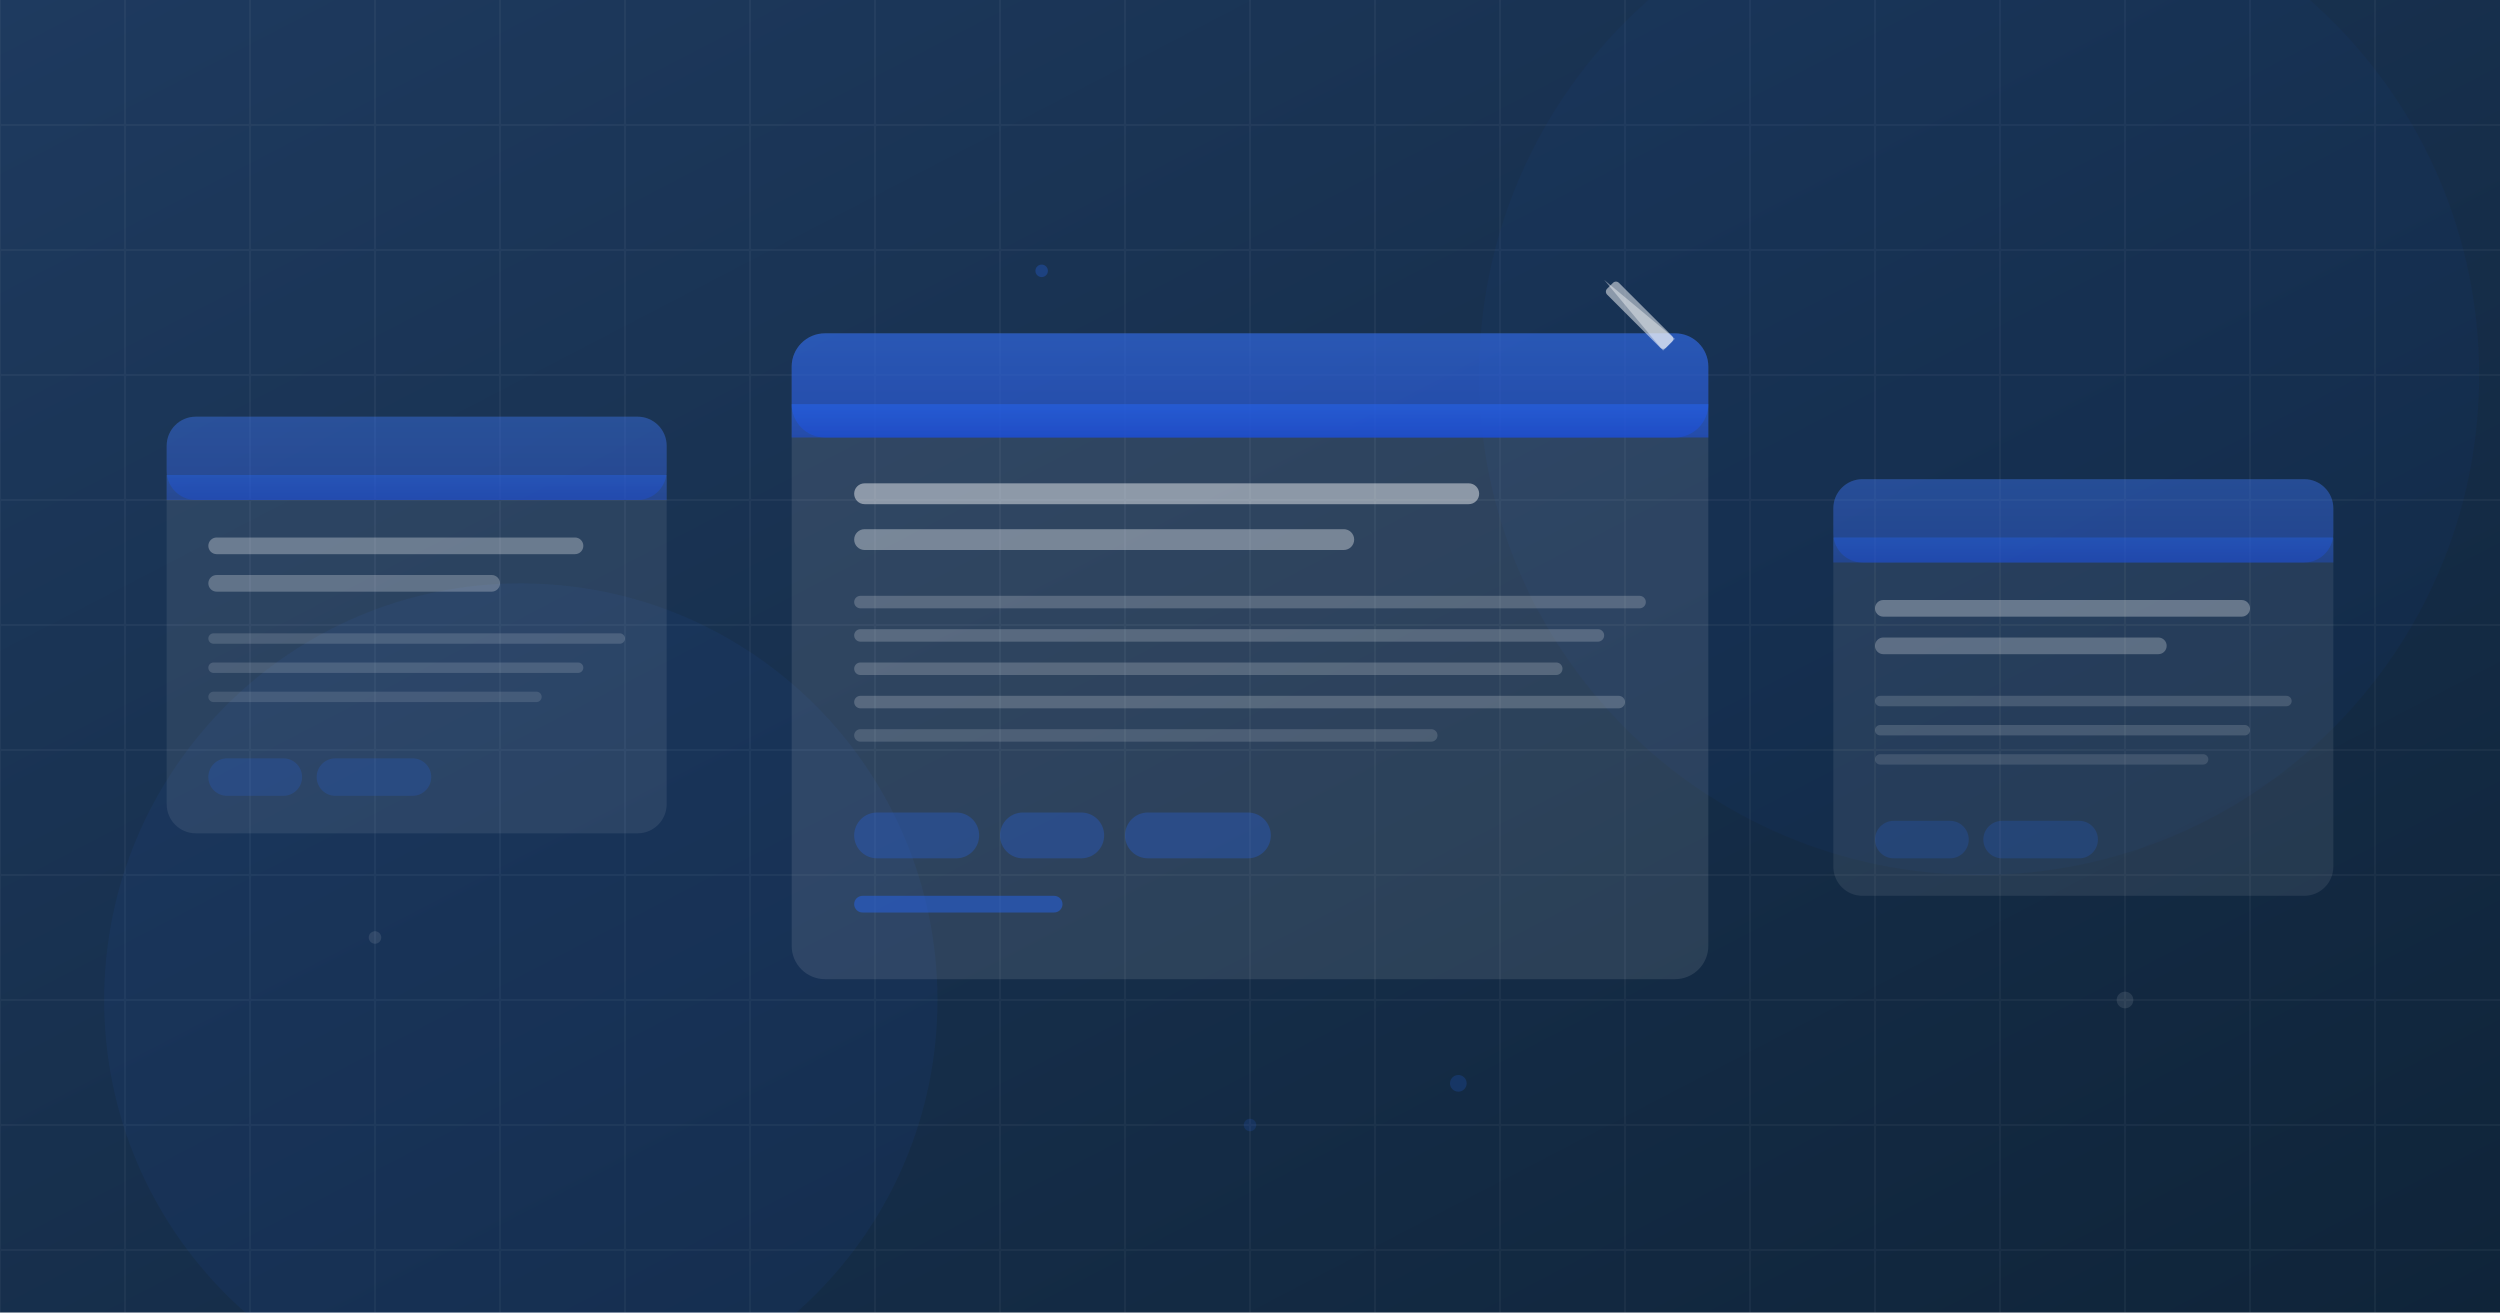
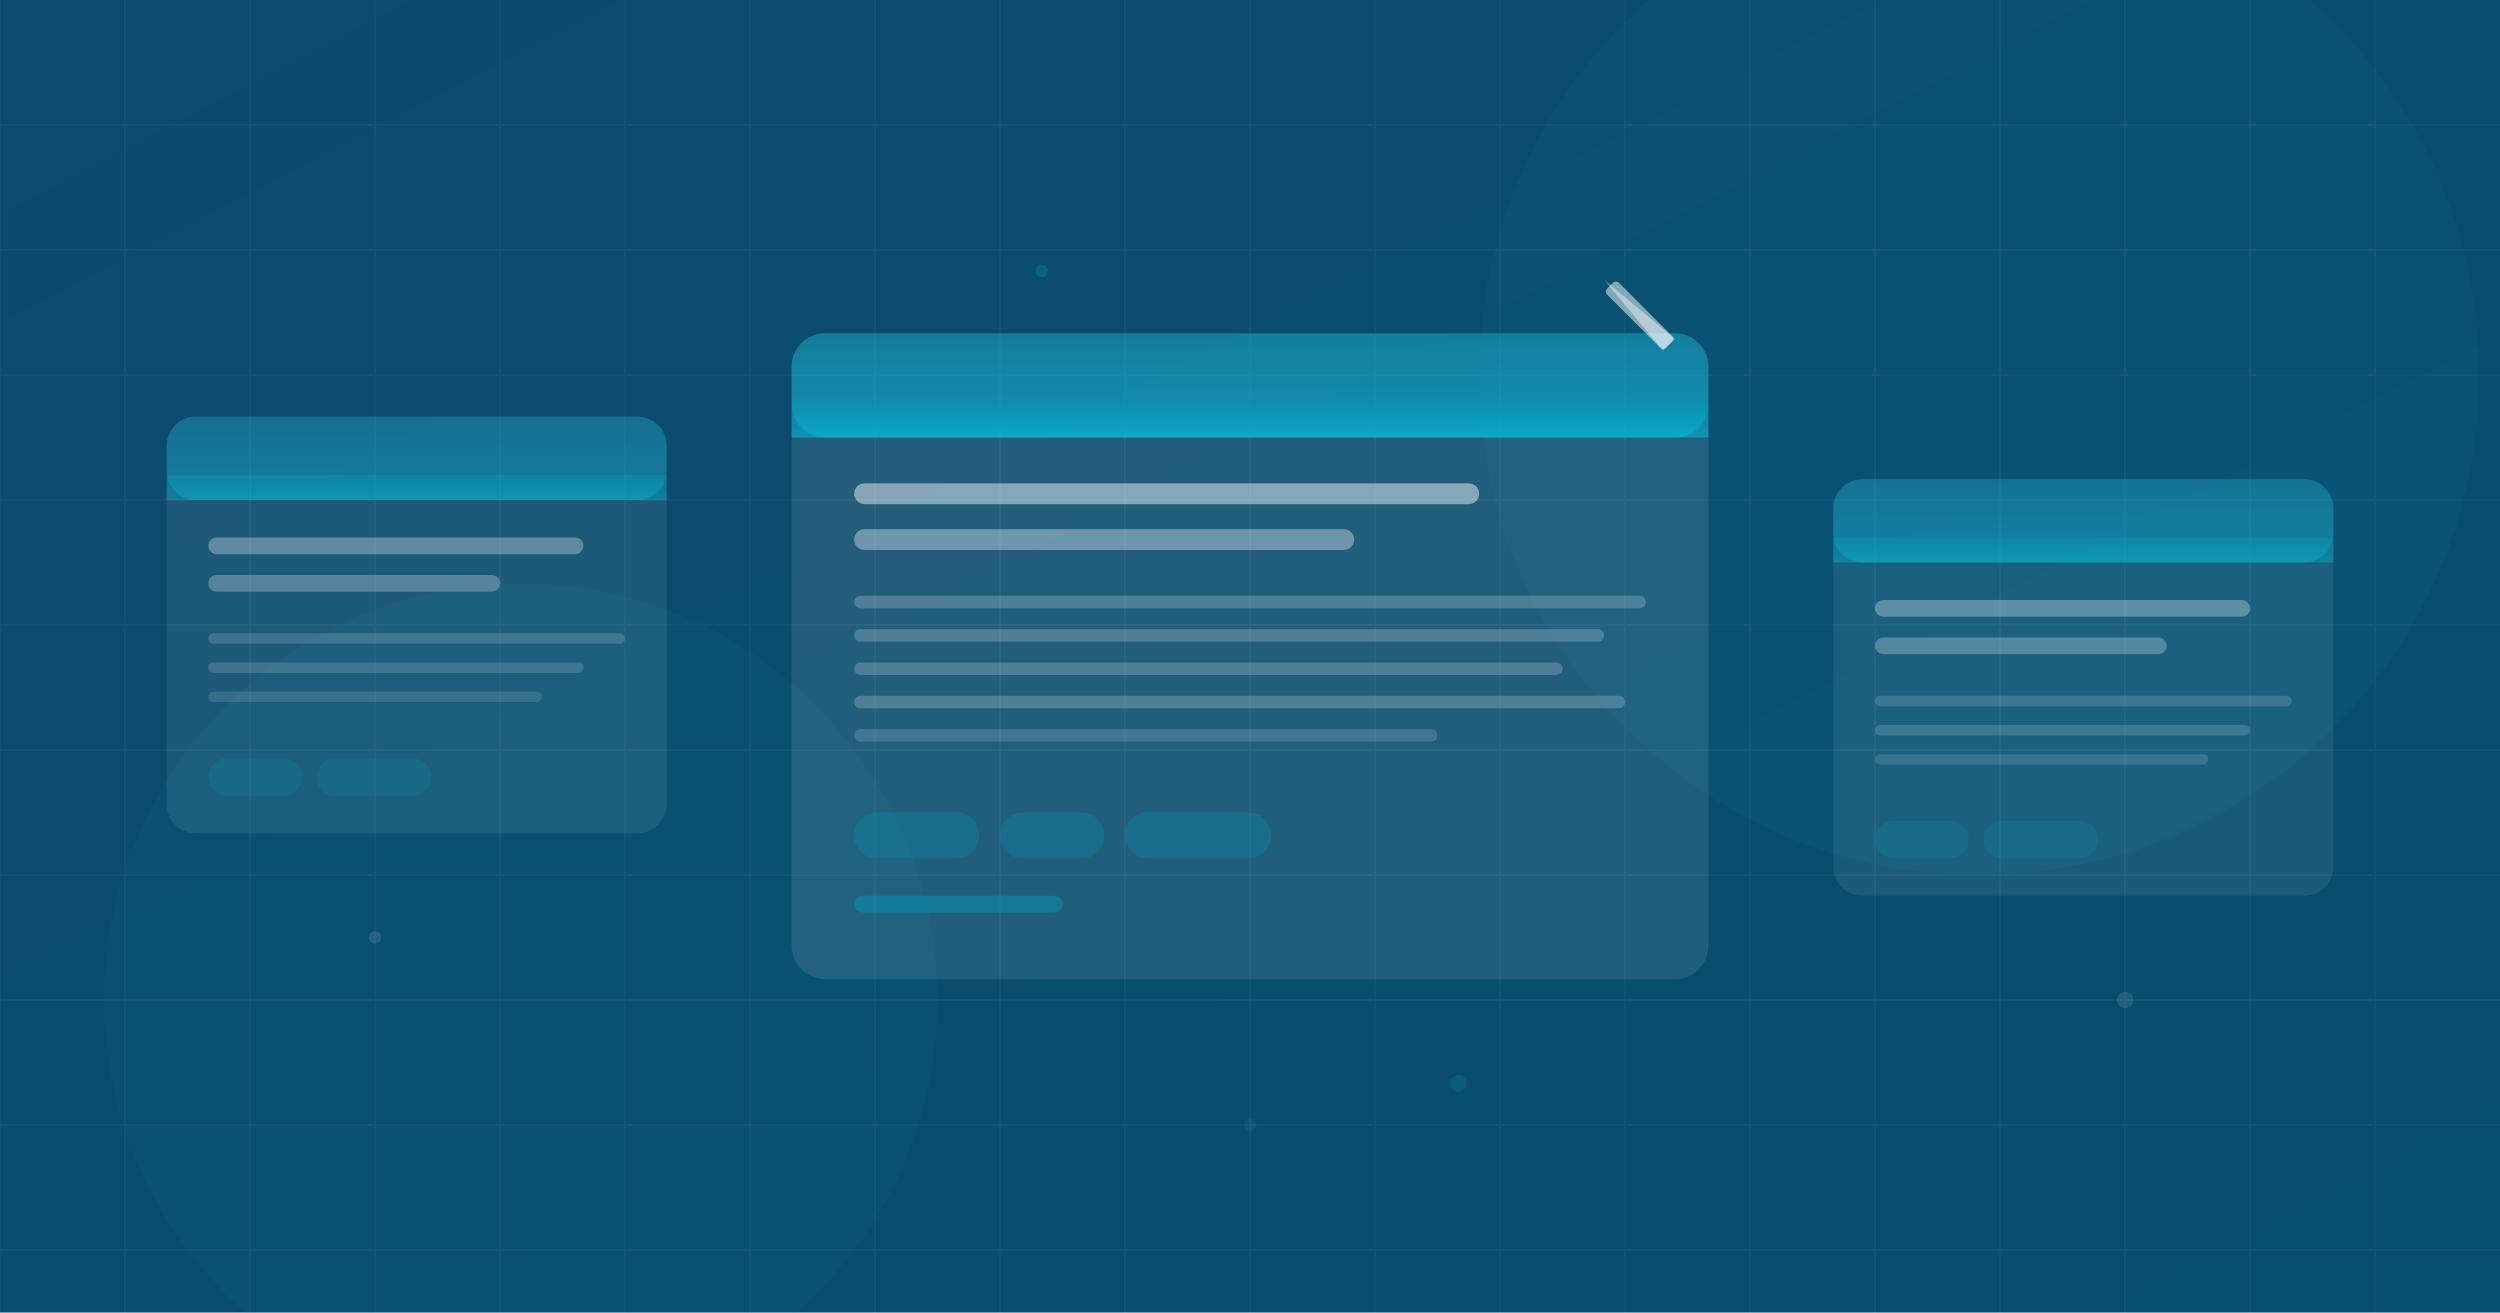
<svg xmlns="http://www.w3.org/2000/svg" viewBox="0 0 1200 630">
  <defs>
    <linearGradient id="bg_blog" x1="0%" y1="0%" x2="100%" y2="100%">
-       <stop offset="0%" style="stop-color:#1e3a5f" />
-       <stop offset="100%" style="stop-color:#0f2439" />
+       <stop offset="0%" style="stop-color:#0c4a6e" />
+       <stop offset="100%" style="stop-color:#064e6e" />
    </linearGradient>
    <linearGradient id="tg_blog" x1="0%" y1="0%" x2="0%" y2="100%">
-       <stop offset="0%" style="stop-color:#2563eb" />
-       <stop offset="100%" style="stop-color:#1d4ed8" />
+       <stop offset="0%" style="stop-color:#0891b2" />
+       <stop offset="100%" style="stop-color:#06b6d4" />
    </linearGradient>
  </defs>
  <rect width="1200" height="630" fill="url(#bg_blog)" />
  <g opacity="0.04" stroke="#ffffff" stroke-width="1">
    <line x1="0" y1="0" x2="0" y2="630" />
    <line x1="60" y1="0" x2="60" y2="630" />
    <line x1="120" y1="0" x2="120" y2="630" />
    <line x1="180" y1="0" x2="180" y2="630" />
    <line x1="240" y1="0" x2="240" y2="630" />
    <line x1="300" y1="0" x2="300" y2="630" />
    <line x1="360" y1="0" x2="360" y2="630" />
    <line x1="420" y1="0" x2="420" y2="630" />
    <line x1="480" y1="0" x2="480" y2="630" />
    <line x1="540" y1="0" x2="540" y2="630" />
    <line x1="600" y1="0" x2="600" y2="630" />
    <line x1="660" y1="0" x2="660" y2="630" />
    <line x1="720" y1="0" x2="720" y2="630" />
    <line x1="780" y1="0" x2="780" y2="630" />
    <line x1="840" y1="0" x2="840" y2="630" />
    <line x1="900" y1="0" x2="900" y2="630" />
    <line x1="960" y1="0" x2="960" y2="630" />
    <line x1="1020" y1="0" x2="1020" y2="630" />
    <line x1="1080" y1="0" x2="1080" y2="630" />
    <line x1="1140" y1="0" x2="1140" y2="630" />
    <line x1="0" y1="60" x2="1200" y2="60" />
    <line x1="0" y1="120" x2="1200" y2="120" />
    <line x1="0" y1="180" x2="1200" y2="180" />
    <line x1="0" y1="240" x2="1200" y2="240" />
    <line x1="0" y1="300" x2="1200" y2="300" />
    <line x1="0" y1="360" x2="1200" y2="360" />
    <line x1="0" y1="420" x2="1200" y2="420" />
    <line x1="0" y1="480" x2="1200" y2="480" />
    <line x1="0" y1="540" x2="1200" y2="540" />
    <line x1="0" y1="600" x2="1200" y2="600" />
  </g>
-   <circle cx="250" cy="480" r="200" fill="#2563eb" opacity="0.06" />
-   <circle cx="950" cy="180" r="240" fill="#1d4ed8" opacity="0.05" />
+   <circle cx="250" cy="480" r="200" fill="#0891b2" opacity="0.06" />
+   <circle cx="950" cy="180" r="240" fill="#06b6d4" opacity="0.05" />
  <rect x="380" y="160" width="440" height="310" rx="16" fill="#ffffff" opacity="0.1" />
  <rect x="380" y="160" width="440" height="50" rx="16" fill="url(#tg_blog)" opacity="0.6" />
  <rect x="380" y="194" width="440" height="16" fill="url(#tg_blog)" opacity="0.6" />
  <rect x="410" y="232" width="300" height="10" rx="5" fill="#ffffff" opacity="0.45" />
  <rect x="410" y="254" width="240" height="10" rx="5" fill="#ffffff" opacity="0.35" />
  <rect x="410" y="286" width="380" height="6" rx="3" fill="#ffffff" opacity="0.2" />
  <rect x="410" y="302" width="360" height="6" rx="3" fill="#ffffff" opacity="0.2" />
  <rect x="410" y="318" width="340" height="6" rx="3" fill="#ffffff" opacity="0.2" />
  <rect x="410" y="334" width="370" height="6" rx="3" fill="#ffffff" opacity="0.2" />
  <rect x="410" y="350" width="280" height="6" rx="3" fill="#ffffff" opacity="0.15" />
-   <rect x="410" y="390" width="60" height="22" rx="11" fill="#2563eb" opacity="0.3" />
-   <rect x="480" y="390" width="50" height="22" rx="11" fill="#2563eb" opacity="0.3" />
-   <rect x="540" y="390" width="70" height="22" rx="11" fill="#2563eb" opacity="0.3" />
-   <rect x="410" y="430" width="100" height="8" rx="4" fill="#2563eb" opacity="0.5" />
+   <rect x="410" y="390" width="60" height="22" rx="11" fill="#0891b2" opacity="0.3" />
+   <rect x="480" y="390" width="50" height="22" rx="11" fill="#0891b2" opacity="0.3" />
+   <rect x="540" y="390" width="70" height="22" rx="11" fill="#0891b2" opacity="0.3" />
+   <rect x="410" y="430" width="100" height="8" rx="4" fill="#0891b2" opacity="0.5" />
  <rect x="80" y="200" width="240" height="200" rx="14" fill="#ffffff" opacity="0.08" />
  <rect x="80" y="200" width="240" height="40" rx="14" fill="url(#tg_blog)" opacity="0.4" />
  <rect x="80" y="228" width="240" height="12" fill="url(#tg_blog)" opacity="0.4" />
  <rect x="100" y="258" width="180" height="8" rx="4" fill="#ffffff" opacity="0.3" />
  <rect x="100" y="276" width="140" height="8" rx="4" fill="#ffffff" opacity="0.25" />
  <rect x="100" y="304" width="200" height="5" rx="2.5" fill="#ffffff" opacity="0.15" />
  <rect x="100" y="318" width="180" height="5" rx="2.5" fill="#ffffff" opacity="0.15" />
  <rect x="100" y="332" width="160" height="5" rx="2.5" fill="#ffffff" opacity="0.12" />
-   <rect x="100" y="364" width="45" height="18" rx="9" fill="#2563eb" opacity="0.2" />
-   <rect x="152" y="364" width="55" height="18" rx="9" fill="#2563eb" opacity="0.2" />
+   <rect x="100" y="364" width="45" height="18" rx="9" fill="#0891b2" opacity="0.2" />
+   <rect x="152" y="364" width="55" height="18" rx="9" fill="#0891b2" opacity="0.2" />
  <rect x="880" y="230" width="240" height="200" rx="14" fill="#ffffff" opacity="0.08" />
  <rect x="880" y="230" width="240" height="40" rx="14" fill="url(#tg_blog)" opacity="0.4" />
  <rect x="880" y="258" width="240" height="12" fill="url(#tg_blog)" opacity="0.4" />
  <rect x="900" y="288" width="180" height="8" rx="4" fill="#ffffff" opacity="0.3" />
  <rect x="900" y="306" width="140" height="8" rx="4" fill="#ffffff" opacity="0.25" />
  <rect x="900" y="334" width="200" height="5" rx="2.5" fill="#ffffff" opacity="0.15" />
  <rect x="900" y="348" width="180" height="5" rx="2.5" fill="#ffffff" opacity="0.15" />
  <rect x="900" y="362" width="160" height="5" rx="2.5" fill="#ffffff" opacity="0.12" />
-   <rect x="900" y="394" width="45" height="18" rx="9" fill="#2563eb" opacity="0.2" />
-   <rect x="952" y="394" width="55" height="18" rx="9" fill="#2563eb" opacity="0.2" />
+   <rect x="900" y="394" width="45" height="18" rx="9" fill="#0891b2" opacity="0.2" />
+   <rect x="952" y="394" width="55" height="18" rx="9" fill="#0891b2" opacity="0.2" />
  <g transform="translate(770, 140) rotate(-45)">
    <rect x="0" y="0" width="8" height="40" rx="2" fill="#ffffff" opacity="0.5" />
    <polygon points="0,40 4,-4 8,40" fill="#ffffff" opacity="0.4" />
  </g>
-   <circle cx="500" cy="130" r="3" fill="#2563eb" opacity="0.3" />
-   <circle cx="700" cy="520" r="4" fill="#2563eb" opacity="0.2" />
+   <circle cx="500" cy="130" r="3" fill="#0891b2" opacity="0.3" />
+   <circle cx="700" cy="520" r="4" fill="#0891b2" opacity="0.2" />
  <circle cx="180" cy="450" r="3" fill="#ffffff" opacity="0.1" />
  <circle cx="1020" cy="480" r="4" fill="#ffffff" opacity="0.1" />
-   <circle cx="600" cy="540" r="3" fill="#2563eb" opacity="0.15" />
+   <circle cx="600" cy="540" r="3" fill="#0891b2" opacity="0.15" />
</svg>
